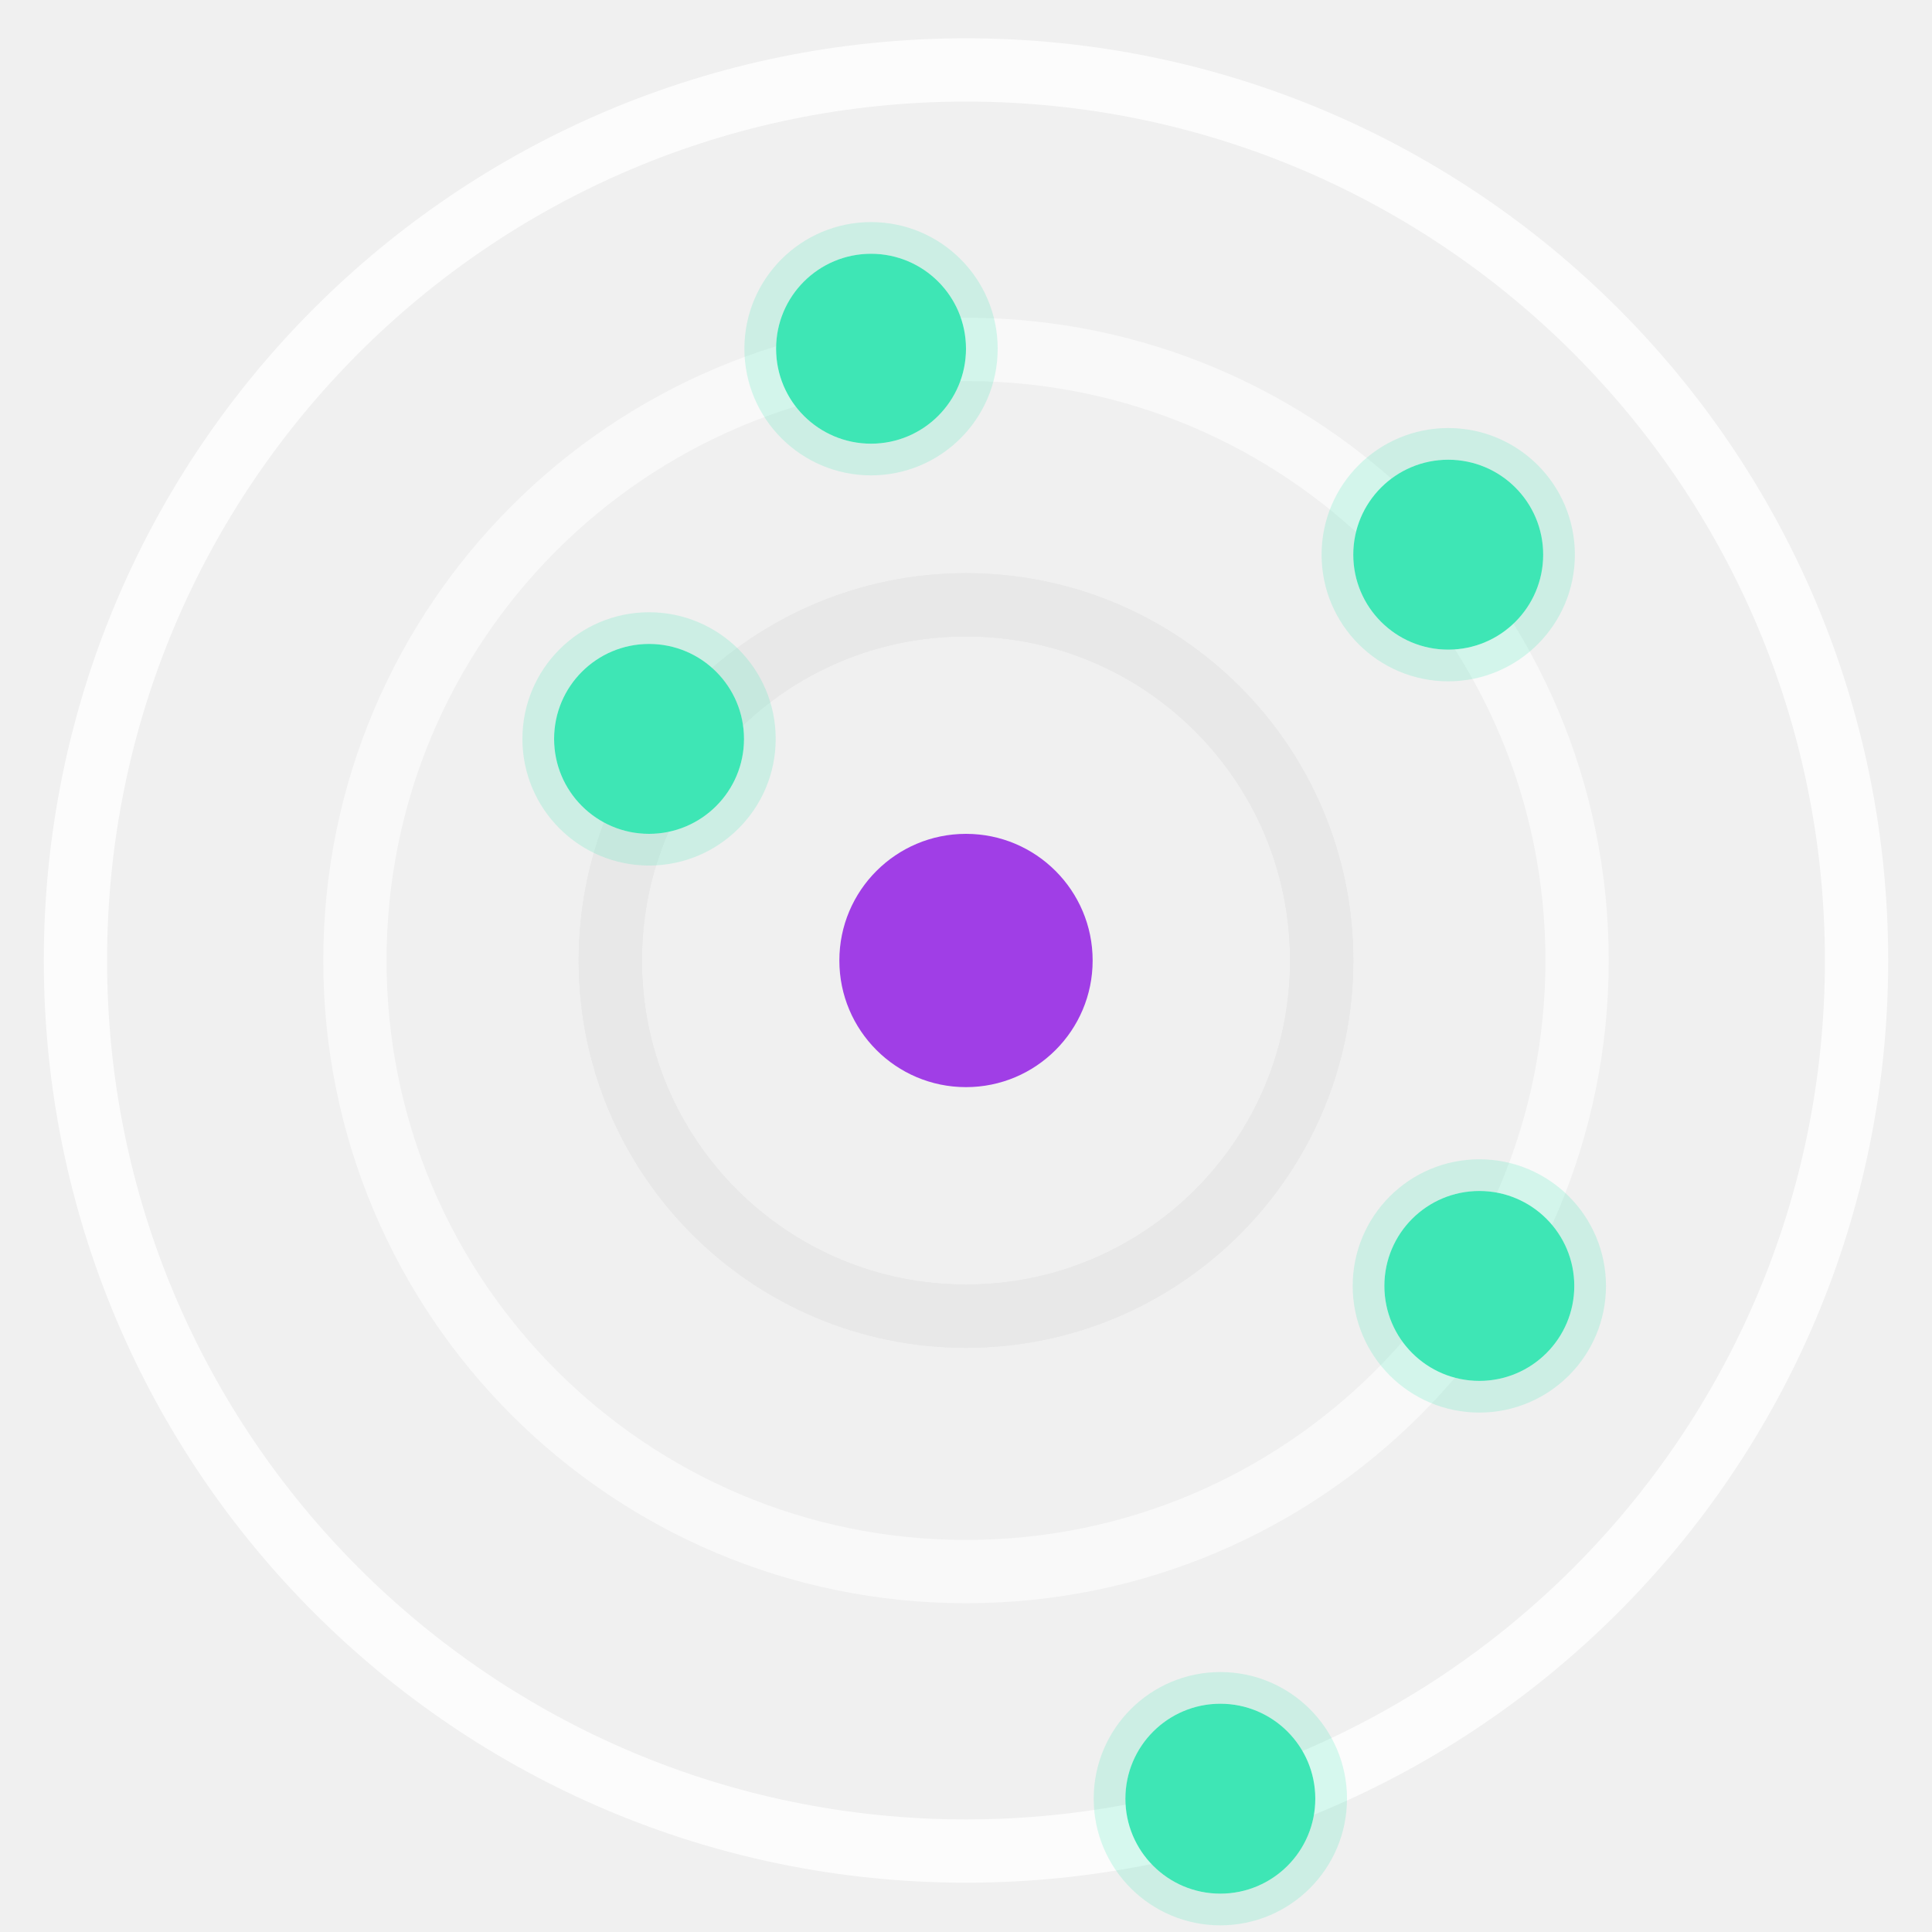
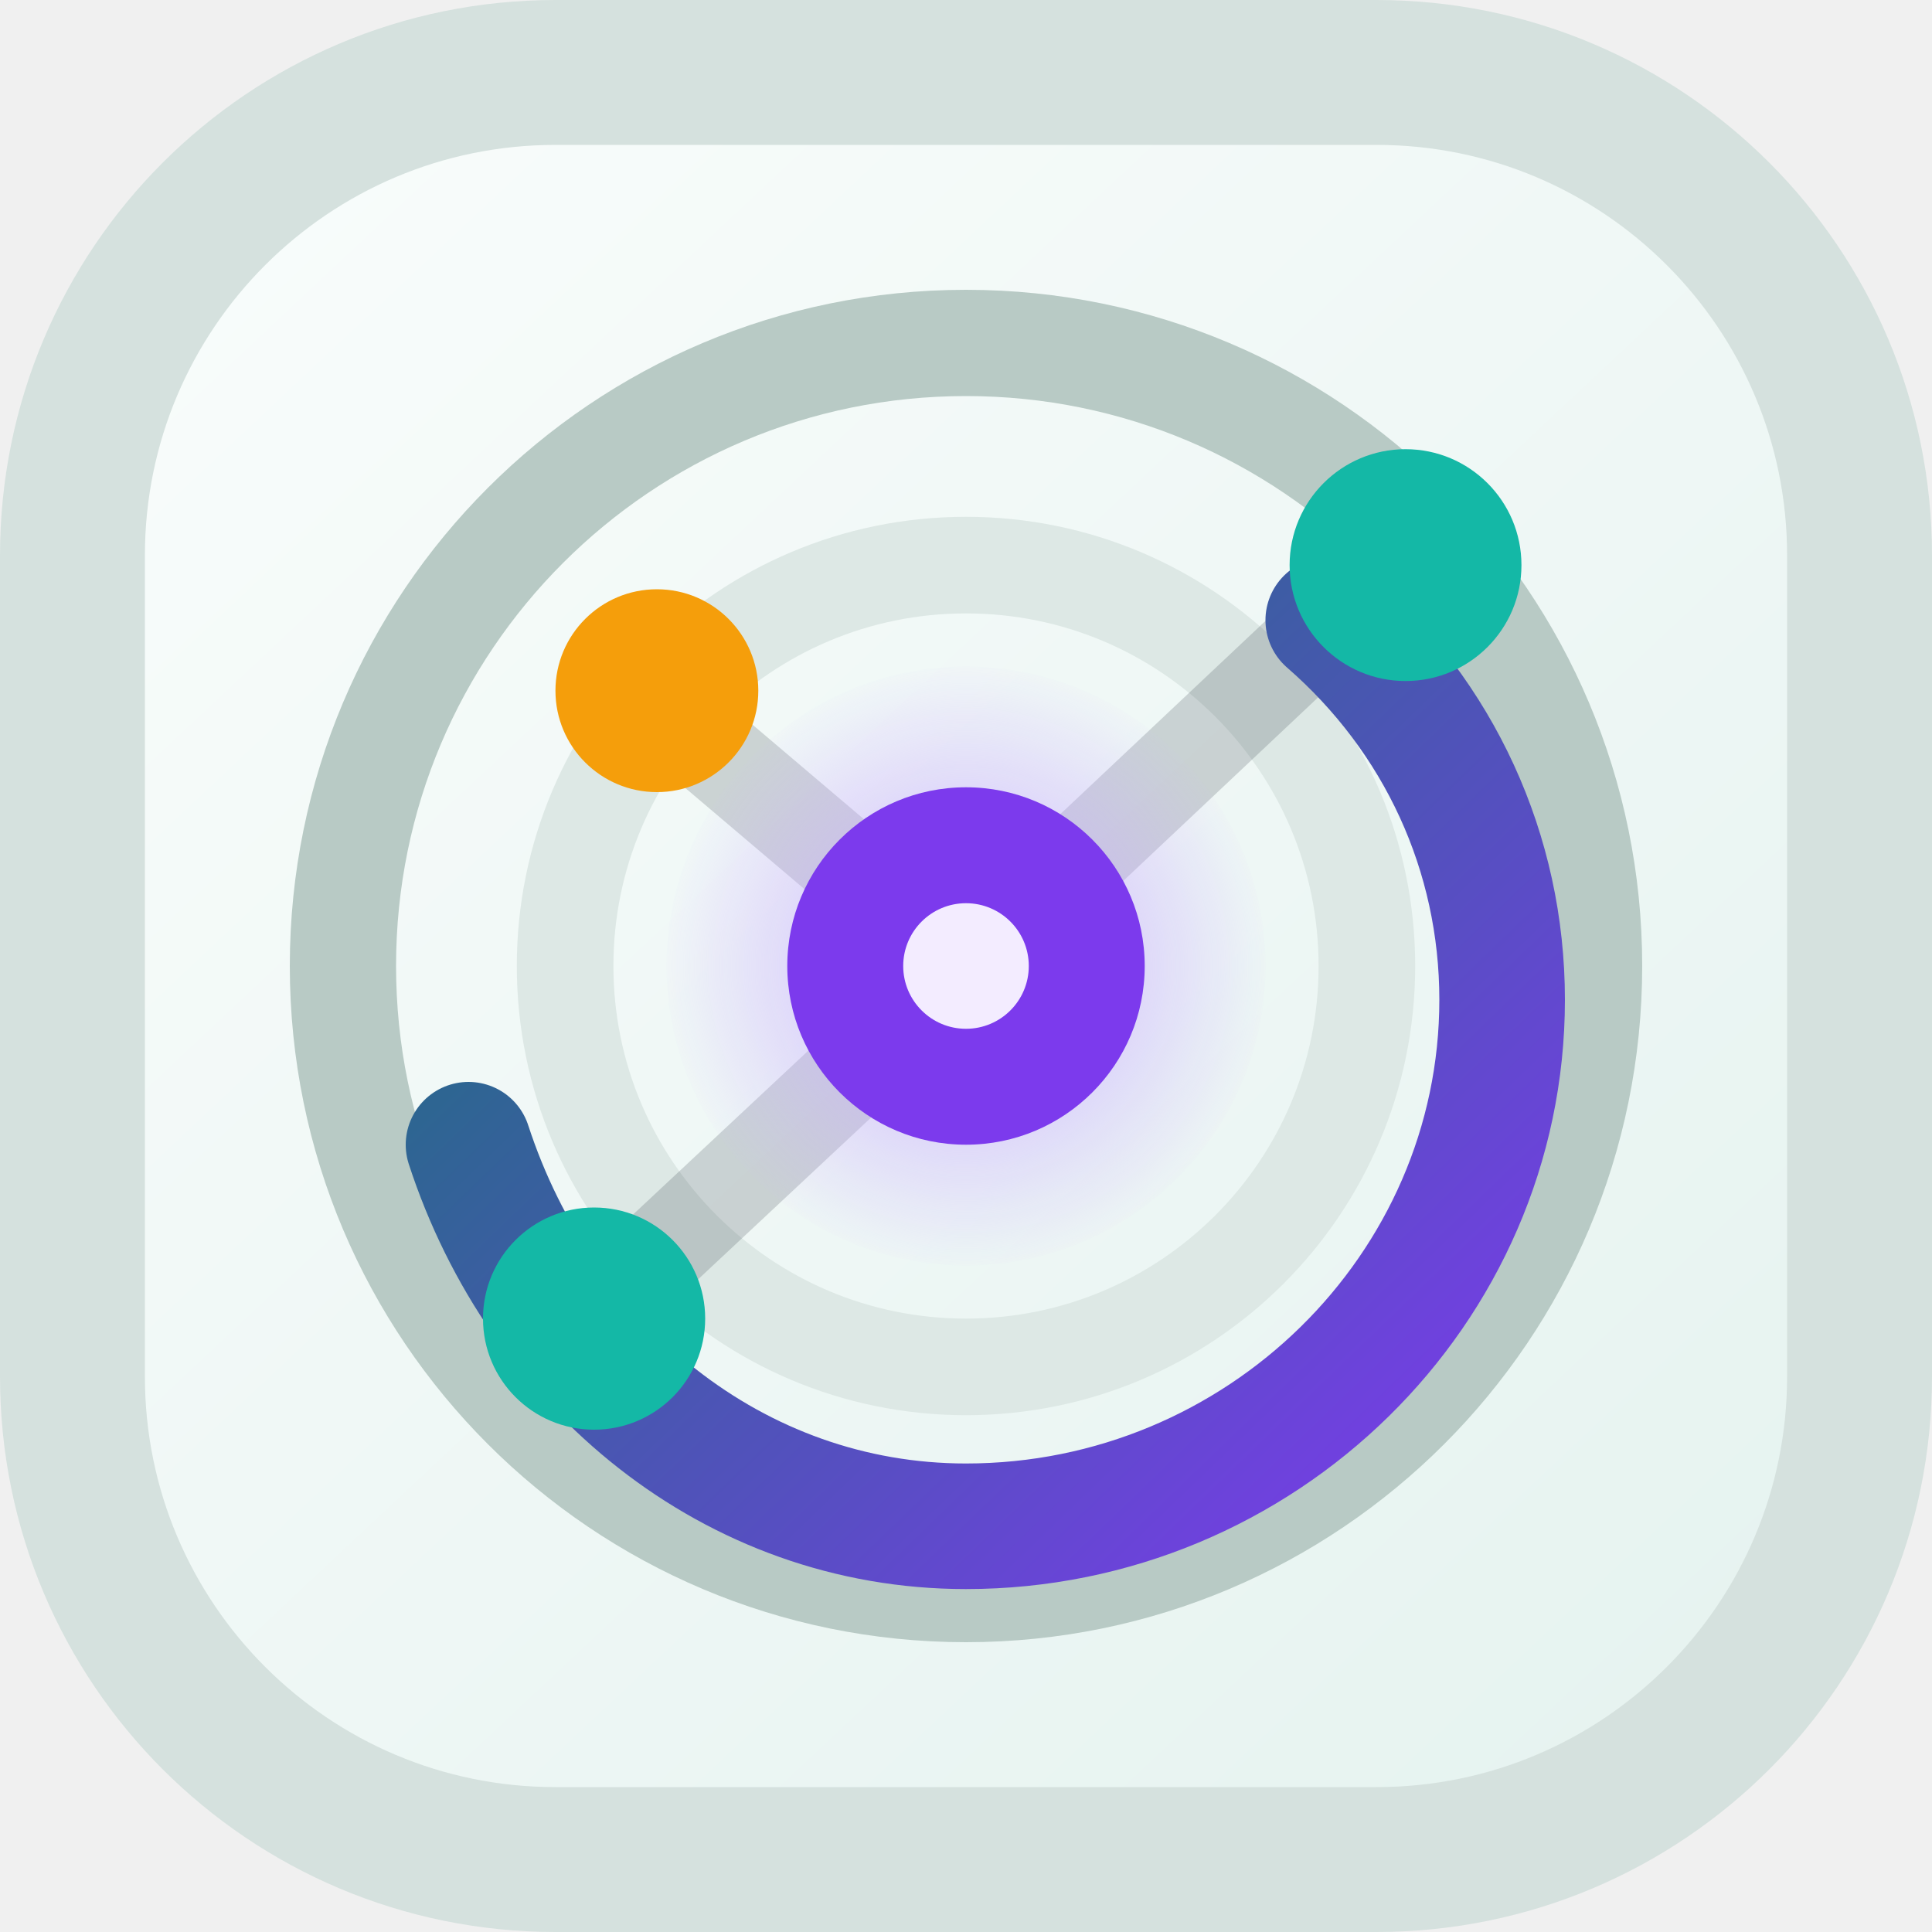
<svg xmlns="http://www.w3.org/2000/svg" width="20" height="20" viewBox="0 0 20 20" fill="none">
-   <g clip-path="url(#clip0_16970_38)">
-     <circle cx="10" cy="9.943" r="1.311" fill="#A03EE6" />
-     <circle cx="10" cy="9.943" r="3.682" stroke="#D9D9D9" stroke-width="0.655" />
-     <circle opacity="0.4" cx="10" cy="9.943" r="3.682" stroke="white" stroke-width="0.655" />
-     <circle opacity="0.6" cx="10" cy="9.943" r="6.326" stroke="white" stroke-width="0.655" />
-     <circle opacity="0.8" cx="10" cy="9.943" r="9.219" stroke="white" stroke-width="0.655" />
-     <circle cx="14.992" cy="5.742" r="0.983" fill="#3EE6B5" />
-     <circle cx="14.992" cy="5.742" r="1.147" stroke="#3EE6B5" stroke-opacity="0.2" stroke-width="0.328" />
-     <circle cx="12.633" cy="18.62" r="0.983" fill="#3EE6B5" />
-     <circle cx="12.633" cy="18.62" r="1.147" stroke="#3EE6B5" stroke-opacity="0.2" stroke-width="0.328" />
-     <circle cx="15.314" cy="13.312" r="0.983" fill="#3EE6B5" />
-     <circle cx="15.314" cy="13.312" r="1.147" stroke="#3EE6B5" stroke-opacity="0.2" stroke-width="0.328" />
-     <circle cx="9.017" cy="3.61" r="0.983" fill="#3EE6B5" />
-     <circle cx="9.017" cy="3.61" r="1.147" stroke="#3EE6B5" stroke-opacity="0.2" stroke-width="0.328" />
-     <circle cx="6.719" cy="7.649" r="0.983" fill="#3EE6B5" />
-     <circle cx="6.719" cy="7.649" r="1.147" stroke="#3EE6B5" stroke-opacity="0.2" stroke-width="0.328" />
-   </g>
  <defs>
-     <clipPath id="clip0_16970_38">
-       <rect width="20" height="20" rx="4" fill="white" />
-     </clipPath>
+     <linearGradient id="aeoIconBg" x1="2.5" y1="2" x2="17.5" y2="18" gradientUnits="userSpaceOnUse">
+       <stop stop-color="#F8FCFB" />
+       <stop offset="1" stop-color="#E6F3F0" />
+     </linearGradient>
+     <linearGradient id="aeoIconOrbit" x1="5.1" y1="4.9" x2="15.6" y2="15.8" gradientUnits="userSpaceOnUse">
+       <stop stop-color="#0F766E" />
+       <stop offset="1" stop-color="#7C3AED" />
+     </linearGradient>
+     <radialGradient id="aeoIconCoreGlow" cx="0" cy="0" r="1" gradientUnits="userSpaceOnUse" gradientTransform="translate(10 10) rotate(90) scale(3.2)">
+       <stop stop-color="#CBB2FF" />
+       <stop offset="1" stop-color="#CBB2FF" stop-opacity="0" />
+     </radialGradient>
  </defs>
+   <rect x="0.75" y="0.75" width="18.5" height="18.5" rx="5" fill="url(#aeoIconBg)" stroke="#D5E1DE" stroke-width="1.5" />
+   <circle cx="10" cy="10" r="6.45" stroke="#B8CAC5" stroke-width="1.1" />
+   <circle cx="10" cy="10" r="4.15" stroke="#DDE8E5" stroke-width="1" />
+   <path d="M10 10L14.3 5.95" stroke="#1F2A33" stroke-opacity="0.18" stroke-width="0.95" stroke-linecap="round" />
+   <path d="M10 10L6.15 13.6" stroke="#1F2A33" stroke-opacity="0.18" stroke-width="0.95" stroke-linecap="round" />
+   <path d="M10 10L6.7 7.2" stroke="#1F2A33" stroke-opacity="0.18" stroke-width="0.95" stroke-linecap="round" />
+   <path d="M4.85 11.85C5.6 14.15 7.6 15.8 10 15.8C13.05 15.8 15.55 13.35 15.55 10.35C15.55 8.83 14.9 7.42 13.75 6.42" stroke="url(#aeoIconOrbit)" stroke-width="1.3" stroke-linecap="round" />
+   <circle cx="10" cy="10" r="3.1" fill="url(#aeoIconCoreGlow)" />
+   <circle cx="10" cy="10" r="1.85" fill="#7C3AED" />
+   <circle cx="10" cy="10" r="0.65" fill="#F3ECFF" />
+   <circle cx="14.55" cy="5.85" r="1.2" fill="#14B8A6" />
+   <circle cx="6.15" cy="13.65" r="1.15" fill="#14B8A6" />
+   <circle cx="6.8" cy="7.15" r="1.05" fill="#F59E0B" />
</svg>
